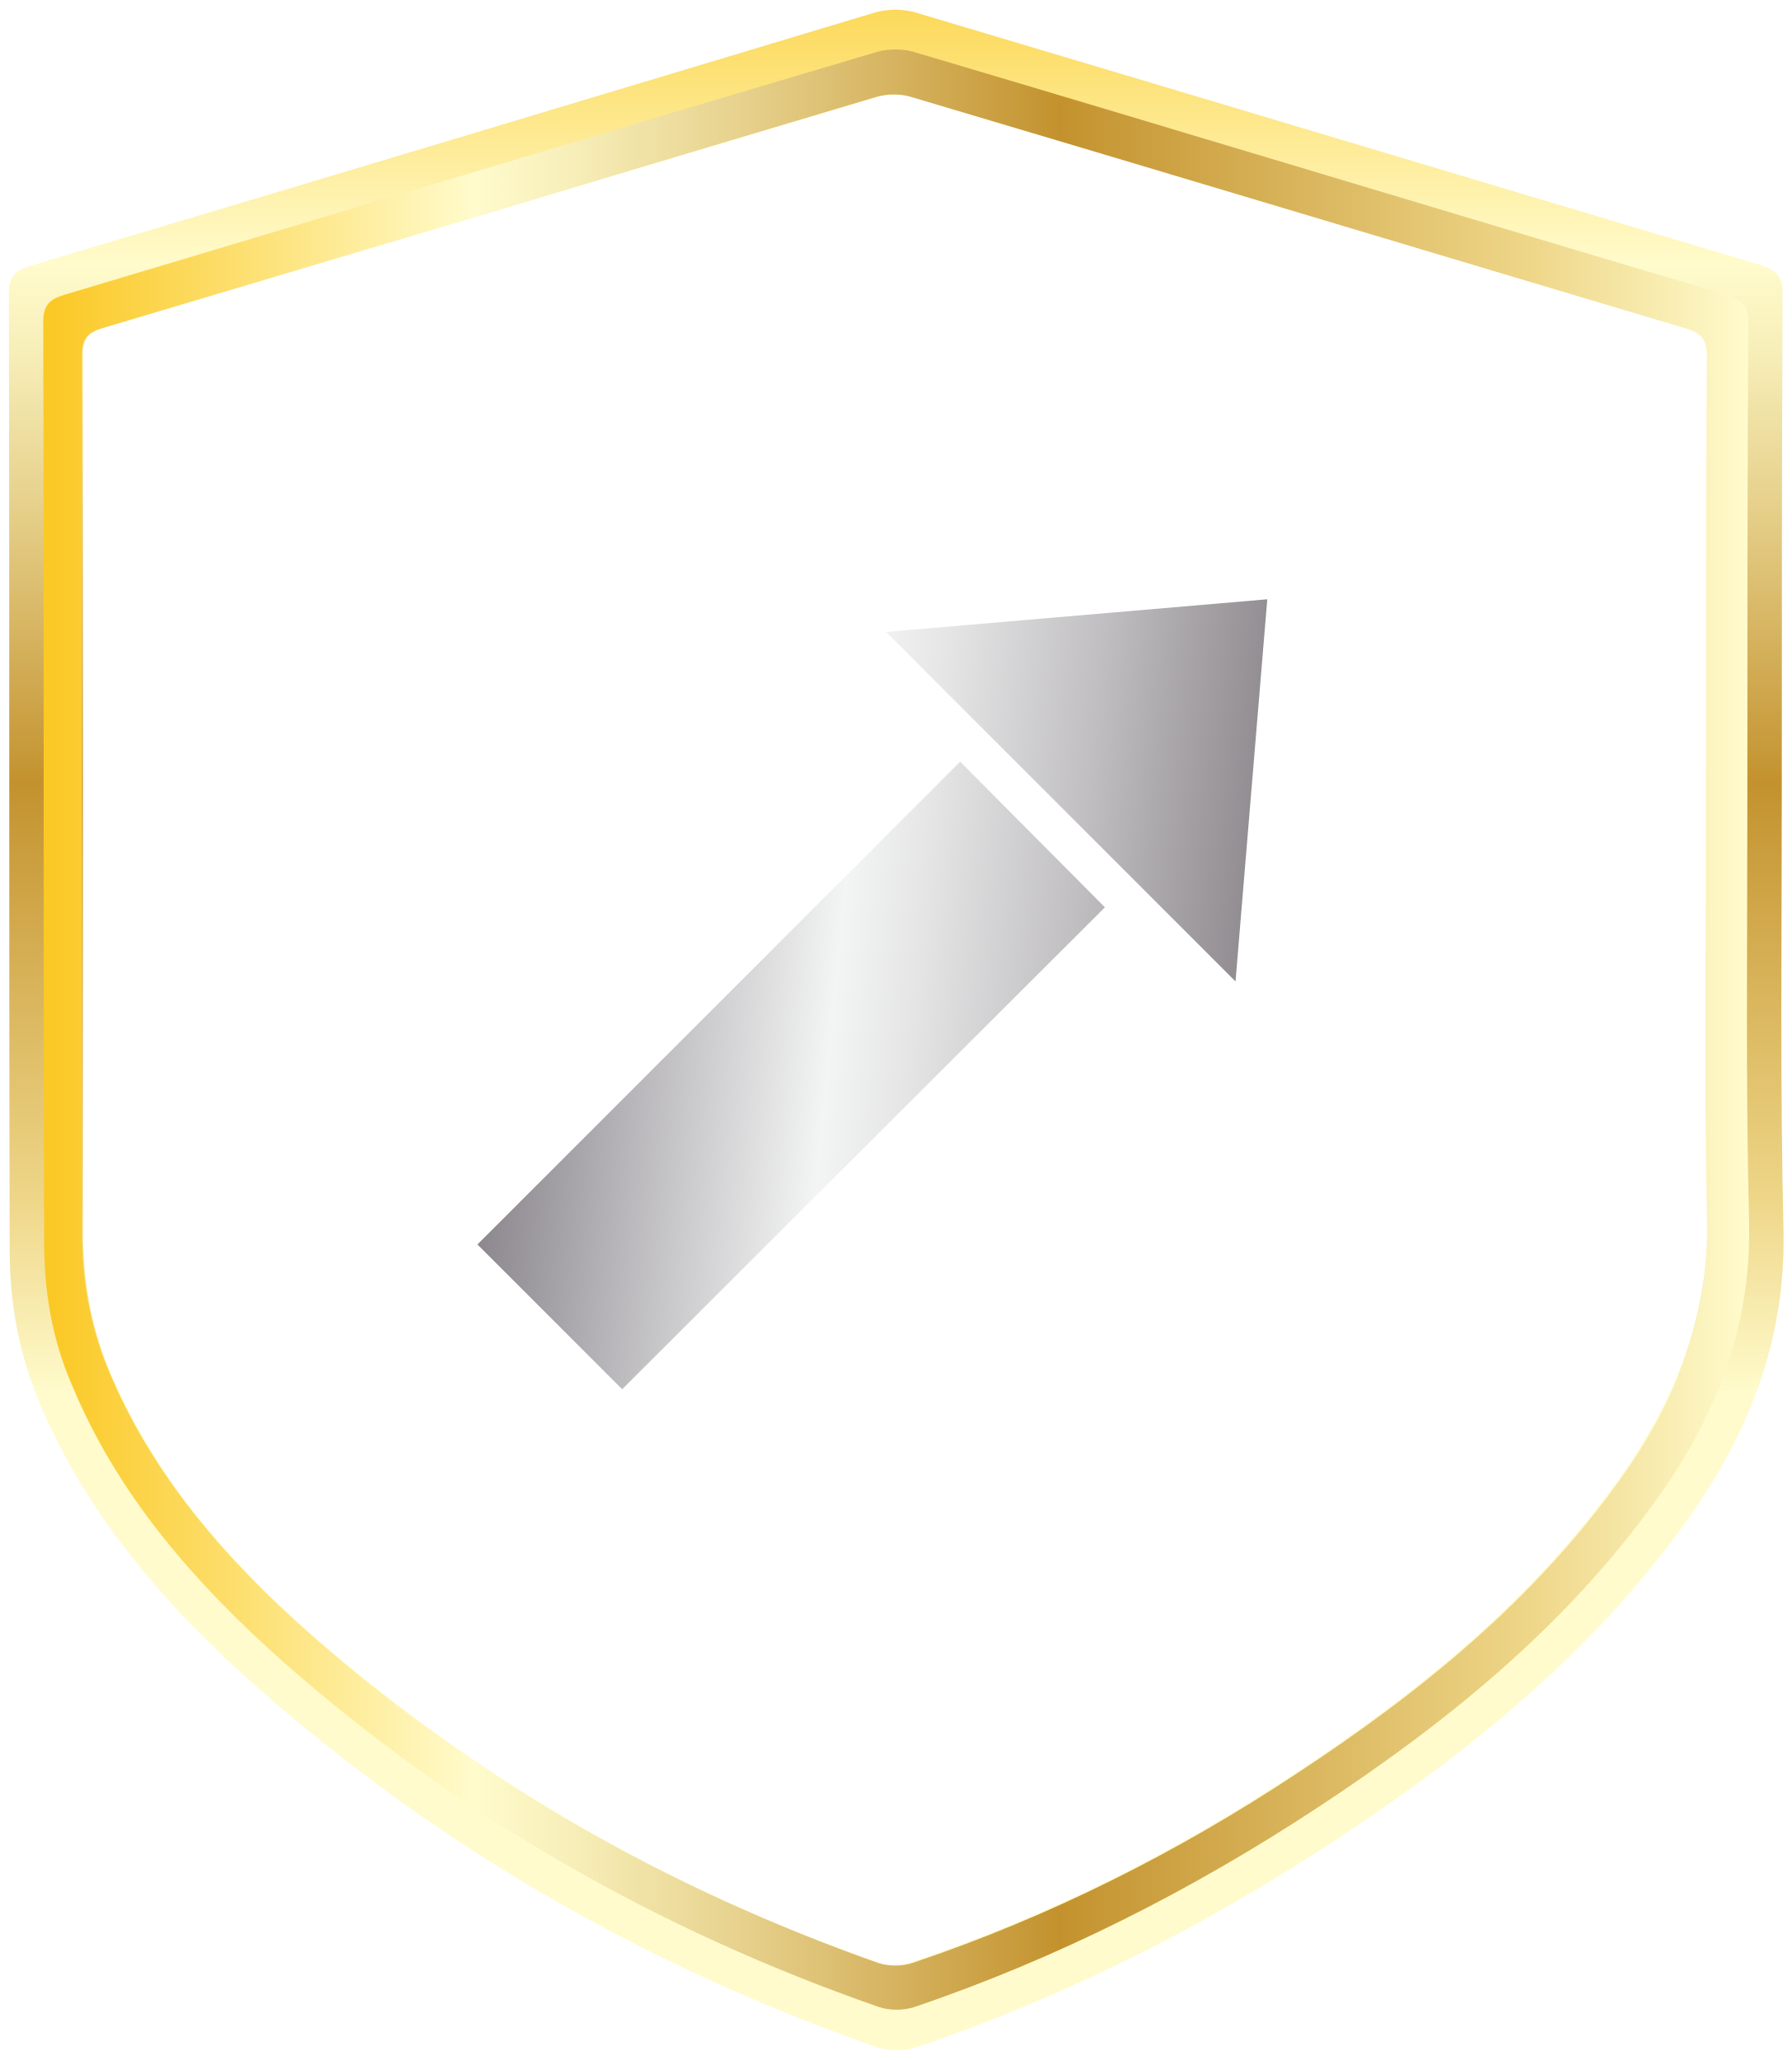
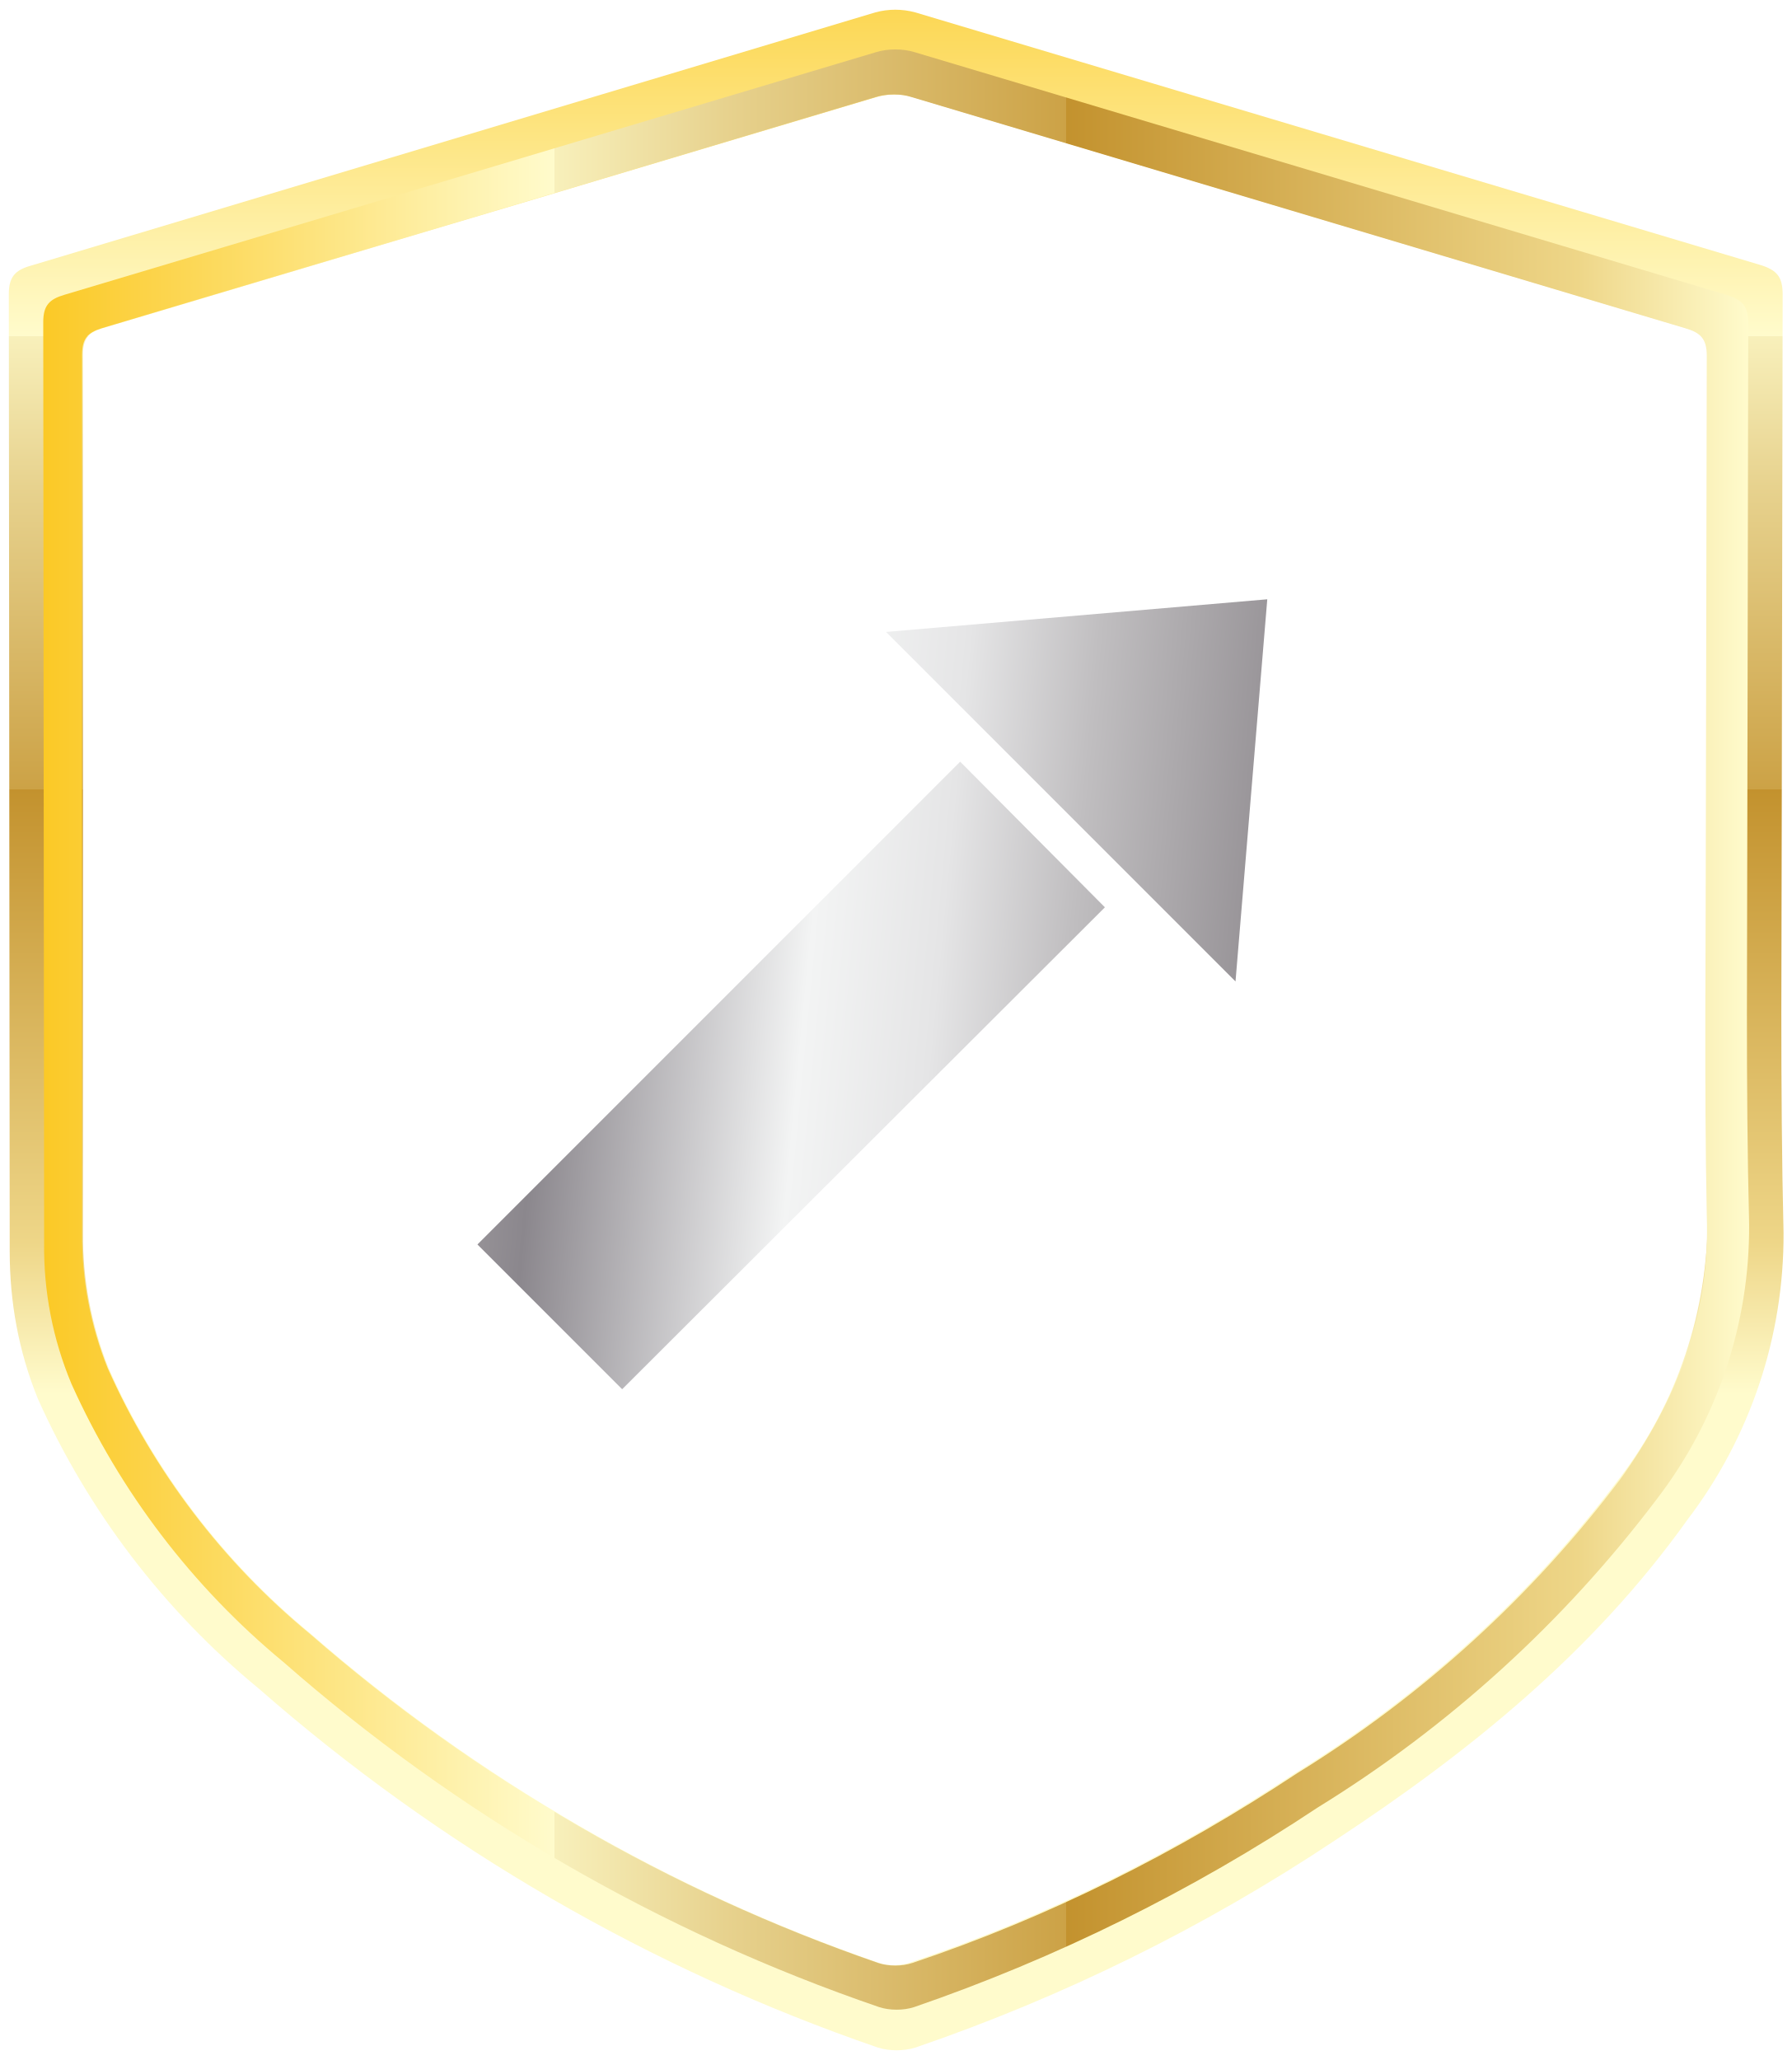
- <svg xmlns="http://www.w3.org/2000/svg" version="1.1" id="Layer_1" x="0px" y="0px" viewBox="0 0 203 233.4" enable-background="new 0 0 203 233.4" xml:space="preserve">
-   <g>
-     <g>
-       <linearGradient id="SVGID_1_" gradientUnits="userSpaceOnUse" x1="101.483" y1="-13.321" x2="101.483" y2="157.856">
-         <stop offset="5.618000e-003" style="stop-color:#FBC926" />
-         <stop offset="0.253" style="stop-color:#FFFBCC" />
-         <stop offset="0.304" style="stop-color:#F8F0BB" />
-         <stop offset="0.407" style="stop-color:#E7D28E" />
-         <stop offset="0.55" style="stop-color:#CCA246" />
-         <stop offset="0.596" style="stop-color:#C3922E" />
-         <stop offset="0.871" style="stop-color:#EED688" />
-         <stop offset="1" style="stop-color:#FFFBCC" />
-       </linearGradient>
-       <path fill="url(#SVGID_1_)" d="M201.9,89.9c0-18.8,0-37.7,0.1-56.5c0-2-0.6-2.8-2.6-3.4c-31.9-9.5-63.8-19.1-95.7-28.6    c-1.4-0.4-3.1-0.4-4.5,0C67.3,11,35.4,20.6,3.5,30.1C1.7,30.6,1,31.4,1,33.3c0.1,36.2,0,72.3,0.1,108.5c0,5.7,1,11.3,3.2,16.7    c5.4,13.1,14.5,23.5,25,32.8c20.7,18.2,44.2,31.6,70.2,40.7c1.3,0.4,2.9,0.4,4.2,0c16.9-5.7,32.7-13.7,47.6-23.5    c15.2-10,29.2-21.3,39.9-36.3c6.9-9.7,11.1-20.2,10.9-32.5C201.7,123.1,201.9,106.5,201.9,89.9z M99.6,222.4    c-23.8-8.4-45.4-20.6-64.4-37.3c-9.6-8.5-17.9-18-22.9-30.1c-2-4.9-2.9-10-2.9-15.3c0-33.2,0-66.3,0-99.5c0-1.8,0.6-2.5,2.2-3    c29.3-8.7,58.5-17.5,87.7-26.2c1.3-0.4,2.9-0.4,4.1,0c29.3,8.7,58.5,17.5,87.7,26.2c1.7,0.5,2.4,1.2,2.4,3.1    c-0.1,17.3-0.1,34.5-0.1,51.8c0,15.2-0.2,30.4,0.1,45.6c0.2,11.2-3.6,20.9-10,29.8c-9.8,13.7-22.6,24.1-36.6,33.3    c-13.6,9-28.1,16.3-43.6,21.5C102.3,222.7,100.7,222.8,99.6,222.4z" />
-       <linearGradient id="SVGID_2_" gradientUnits="userSpaceOnUse" x1="4.893" y1="116.722" x2="198.073" y2="116.722">
-         <stop offset="5.618000e-003" style="stop-color:#FBC926" />
-         <stop offset="0.253" style="stop-color:#FFFBCC" />
-         <stop offset="0.304" style="stop-color:#F8F0BB" />
-         <stop offset="0.407" style="stop-color:#E7D28E" />
-         <stop offset="0.55" style="stop-color:#CCA246" />
-         <stop offset="0.596" style="stop-color:#C3922E" />
-         <stop offset="0.871" style="stop-color:#EED688" />
-         <stop offset="1" style="stop-color:#FFFBCC" />
-       </linearGradient>
-       <path fill="url(#SVGID_2_)" d="M198,91c0-18.1,0-36.2,0.1-54.3c0-2-0.6-2.7-2.5-3.3c-30.7-9.1-61.3-18.4-92-27.5    c-1.3-0.4-3-0.4-4.3,0c-30.7,9.1-61.3,18.3-92,27.5c-1.7,0.5-2.4,1.2-2.4,3.1C5,71.3,4.9,106.1,5,140.8c0,5.5,0.9,10.9,3.1,16    c5.2,12.6,14,22.6,24,31.5c19.9,17.5,42.5,30.4,67.5,39.1c1.2,0.4,2.8,0.4,4,0c16.2-5.5,31.4-13.2,45.7-22.6    c14.6-9.6,28.1-20.5,38.4-34.9c6.7-9.3,10.7-19.4,10.5-31.2C197.8,122.9,198,106.9,198,91z M183.6,167.6    c-9.8,13.7-22.6,24.1-36.6,33.3c-13.6,9-28.1,16.3-43.6,21.5c-1.2,0.4-2.7,0.4-3.9,0c-23.8-8.4-45.4-20.6-64.4-37.3    c-9.6-8.5-17.9-18-22.9-30.1c-2-4.9-2.9-10-2.9-15.3c0-33.2,0-66.3,0-99.5c0-1.8,0.6-2.5,2.2-3c29.3-8.7,58.5-17.5,87.7-26.2    c1.3-0.4,2.9-0.4,4.1,0c29.3,8.7,58.5,17.5,87.7,26.2c1.7,0.5,2.4,1.2,2.4,3.1c-0.1,17.3-0.1,34.5-0.1,51.8    c0,15.2-0.2,30.4,0.1,45.6C193.8,149,190,158.7,183.6,167.6z" />
-     </g>
-     <g>
-       <linearGradient id="SVGID_3_" gradientUnits="userSpaceOnUse" x1="214.173" y1="2761.588" x2="327.041" y2="2668.472" gradientTransform="matrix(0.7071 0.7071 -0.7071 0.7071 1818.894 -1989.197)">
-         <stop offset="0" style="stop-color:#E5E2DF" />
-         <stop offset="0" style="stop-color:#DED9D6" />
-         <stop offset="6.299578e-002" style="stop-color:#CFCAC9" />
-         <stop offset="0.183" style="stop-color:#A8A4A7" />
-         <stop offset="0.264" style="stop-color:#8B878D" />
-         <stop offset="0.522" style="stop-color:#F3F4F4" />
-         <stop offset="0.584" style="stop-color:#E5E5E6" />
-         <stop offset="0.703" style="stop-color:#C0BEC0" />
-         <stop offset="0.865" style="stop-color:#858085" />
-         <stop offset="0.876" style="stop-color:#807B80" />
-         <stop offset="1" style="stop-color:#D1D3D4" />
-         <stop offset="1" style="stop-color:#A7A9AC" />
-       </linearGradient>
-       <polygon fill="url(#SVGID_3_)" points="70.5,157.4 54.1,141 108.8,86.3 125.2,102.8   " />
-       <linearGradient id="SVGID_4_" gradientUnits="userSpaceOnUse" x1="190.527" y1="2732.927" x2="303.395" y2="2639.811" gradientTransform="matrix(0.7071 0.7071 -0.7071 0.7071 1818.894 -1989.197)">
-         <stop offset="0" style="stop-color:#E5E2DF" />
-         <stop offset="0" style="stop-color:#DED9D6" />
-         <stop offset="6.299578e-002" style="stop-color:#CFCAC9" />
-         <stop offset="0.183" style="stop-color:#A8A4A7" />
-         <stop offset="0.264" style="stop-color:#8B878D" />
-         <stop offset="0.522" style="stop-color:#F3F4F4" />
-         <stop offset="0.584" style="stop-color:#E5E5E6" />
-         <stop offset="0.703" style="stop-color:#C0BEC0" />
-         <stop offset="0.865" style="stop-color:#858085" />
-         <stop offset="0.876" style="stop-color:#807B80" />
-         <stop offset="1" style="stop-color:#D1D3D4" />
-         <stop offset="1" style="stop-color:#A7A9AC" />
-       </linearGradient>
-       <polygon fill="url(#SVGID_4_)" points="100.4,71.6 143.6,67.9 140,111.2   " />
-     </g>
-   </g>
+ <svg xmlns="http://www.w3.org/2000/svg" viewBox="0 0 203 233.4">
+   <linearGradient id="a" gradientUnits="userSpaceOnUse" x1="101.5" y1="-13.3" x2="101.5" y2="157.9">
+     <stop offset="0" stop-color="#fbc926" />
+     <stop offset=".3" stop-color="#fffbcc" />
+     <stop offset=".3" stop-color="#f8f0bb" />
+     <stop offset=".4" stop-color="#e7d28e" />
+     <stop offset=".6" stop-color="#cca246" />
+     <stop offset=".6" stop-color="#c3922e" />
+     <stop offset=".9" stop-color="#eed688" />
+     <stop offset="1" stop-color="#fffbcc" />
+   </linearGradient>
+   <path fill="url(#a)" d="M201.9 89.9l.1-56.5c0-2-.6-2.8-2.6-3.4L103.7 1.4a8.6 8.6 0 0 0-4.5 0L3.5 30.1c-1.8.5-2.5 1.3-2.5 3.2l.1 108.5c0 5.7 1 11.3 3.2 16.7a90.3 90.3 0 0 0 25 32.8A210.4 210.4 0 0 0 99.5 232c1.3.4 2.9.4 4.2 0a206.8 206.8 0 0 0 47.6-23.5c15.2-10 29.2-21.3 39.9-36.3a53.2 53.2 0 0 0 10.9-32.5c-.4-16.6-.2-33.2-.2-49.8zM99.6 222.4a194.4 194.4 0 0 1-64.4-37.3A82.7 82.7 0 0 1 12.3 155a40 40 0 0 1-2.9-15.3V40.2c0-1.8.6-2.5 2.2-3L99.3 11c1.3-.4 2.9-.4 4.1 0l87.7 26.2c1.7.5 2.4 1.2 2.4 3.1l-.1 51.8c0 15.2-.2 30.4.1 45.6a48.4 48.4 0 0 1-10 29.8 133.8 133.8 0 0 1-36.6 33.3c-13.6 9-28.1 16.3-43.6 21.5-1 .4-2.6.5-3.7.1z" />
+   <linearGradient id="b" gradientUnits="userSpaceOnUse" x1="4.9" y1="116.7" x2="198.1" y2="116.7">
+     <stop offset="0" stop-color="#fbc926" />
+     <stop offset=".3" stop-color="#fffbcc" />
+     <stop offset=".3" stop-color="#f8f0bb" />
+     <stop offset=".4" stop-color="#e7d28e" />
+     <stop offset=".6" stop-color="#cca246" />
+     <stop offset=".6" stop-color="#c3922e" />
+     <stop offset=".9" stop-color="#eed688" />
+     <stop offset="1" stop-color="#fffbcc" />
+   </linearGradient>
+   <path fill="url(#b)" d="M198 91l.1-54.3c0-2-.6-2.7-2.5-3.3l-92-27.5c-1.3-.4-3-.4-4.3 0l-92 27.5c-1.7.5-2.4 1.2-2.4 3.1L5 140.8a40 40 0 0 0 3.1 16 87.4 87.4 0 0 0 24 31.5 201.3 201.3 0 0 0 67.5 39.1c1.2.4 2.8.4 4 0a200.5 200.5 0 0 0 45.7-22.6 140.5 140.5 0 0 0 38.4-34.9 50.6 50.6 0 0 0 10.5-31.2c-.4-15.8-.2-31.8-.2-47.7zm-14.4 76.6a133.8 133.8 0 0 1-36.6 33.3c-13.6 9-28.1 16.3-43.6 21.5-1.2.4-2.7.4-3.9 0a194.4 194.4 0 0 1-64.4-37.3A82.7 82.7 0 0 1 12.2 155a40 40 0 0 1-2.9-15.3V40.2c0-1.8.6-2.5 2.2-3L99.2 11c1.3-.4 2.9-.4 4.1 0L191 37.2c1.7.5 2.4 1.2 2.4 3.1l-.1 51.8c0 15.2-.2 30.4.1 45.6.4 11.3-3.4 21-9.8 29.9z" />
+   <linearGradient id="c" gradientUnits="userSpaceOnUse" x1="214.2" y1="2761.6" x2="327" y2="2668.5" gradientTransform="rotate(45 3310.6 1201)">
+     <stop offset="0" stop-color="#e5e2df" />
+     <stop offset="0" stop-color="#ded9d6" />
+     <stop offset=".1" stop-color="#cfcac9" />
+     <stop offset=".2" stop-color="#a8a4a7" />
+     <stop offset=".3" stop-color="#8b878d" />
+     <stop offset=".5" stop-color="#f3f4f4" />
+     <stop offset=".6" stop-color="#e5e5e6" />
+     <stop offset=".7" stop-color="#c0bec0" />
+     <stop offset=".9" stop-color="#858085" />
+     <stop offset=".9" stop-color="#807b80" />
+     <stop offset="1" stop-color="#d1d3d4" />
+     <stop offset="1" stop-color="#a7a9ac" />
+   </linearGradient>
+   <path fill="url(#c)" d="M70.5 157.4L54.1 141l54.7-54.7 16.4 16.5z" />
+   <linearGradient id="d" gradientUnits="userSpaceOnUse" x1="190.5" y1="2732.9" x2="303.4" y2="2639.8" gradientTransform="rotate(45 3310.6 1201)">
+     <stop offset="0" stop-color="#e5e2df" />
+     <stop offset="0" stop-color="#ded9d6" />
+     <stop offset=".1" stop-color="#cfcac9" />
+     <stop offset=".2" stop-color="#a8a4a7" />
+     <stop offset=".3" stop-color="#8b878d" />
+     <stop offset=".5" stop-color="#f3f4f4" />
+     <stop offset=".6" stop-color="#e5e5e6" />
+     <stop offset=".7" stop-color="#c0bec0" />
+     <stop offset=".9" stop-color="#858085" />
+     <stop offset=".9" stop-color="#807b80" />
+     <stop offset="1" stop-color="#d1d3d4" />
+     <stop offset="1" stop-color="#a7a9ac" />
+   </linearGradient>
+   <path fill="url(#d)" d="M100.4 71.6l43.2-3.7-3.6 43.3z" />
</svg>
